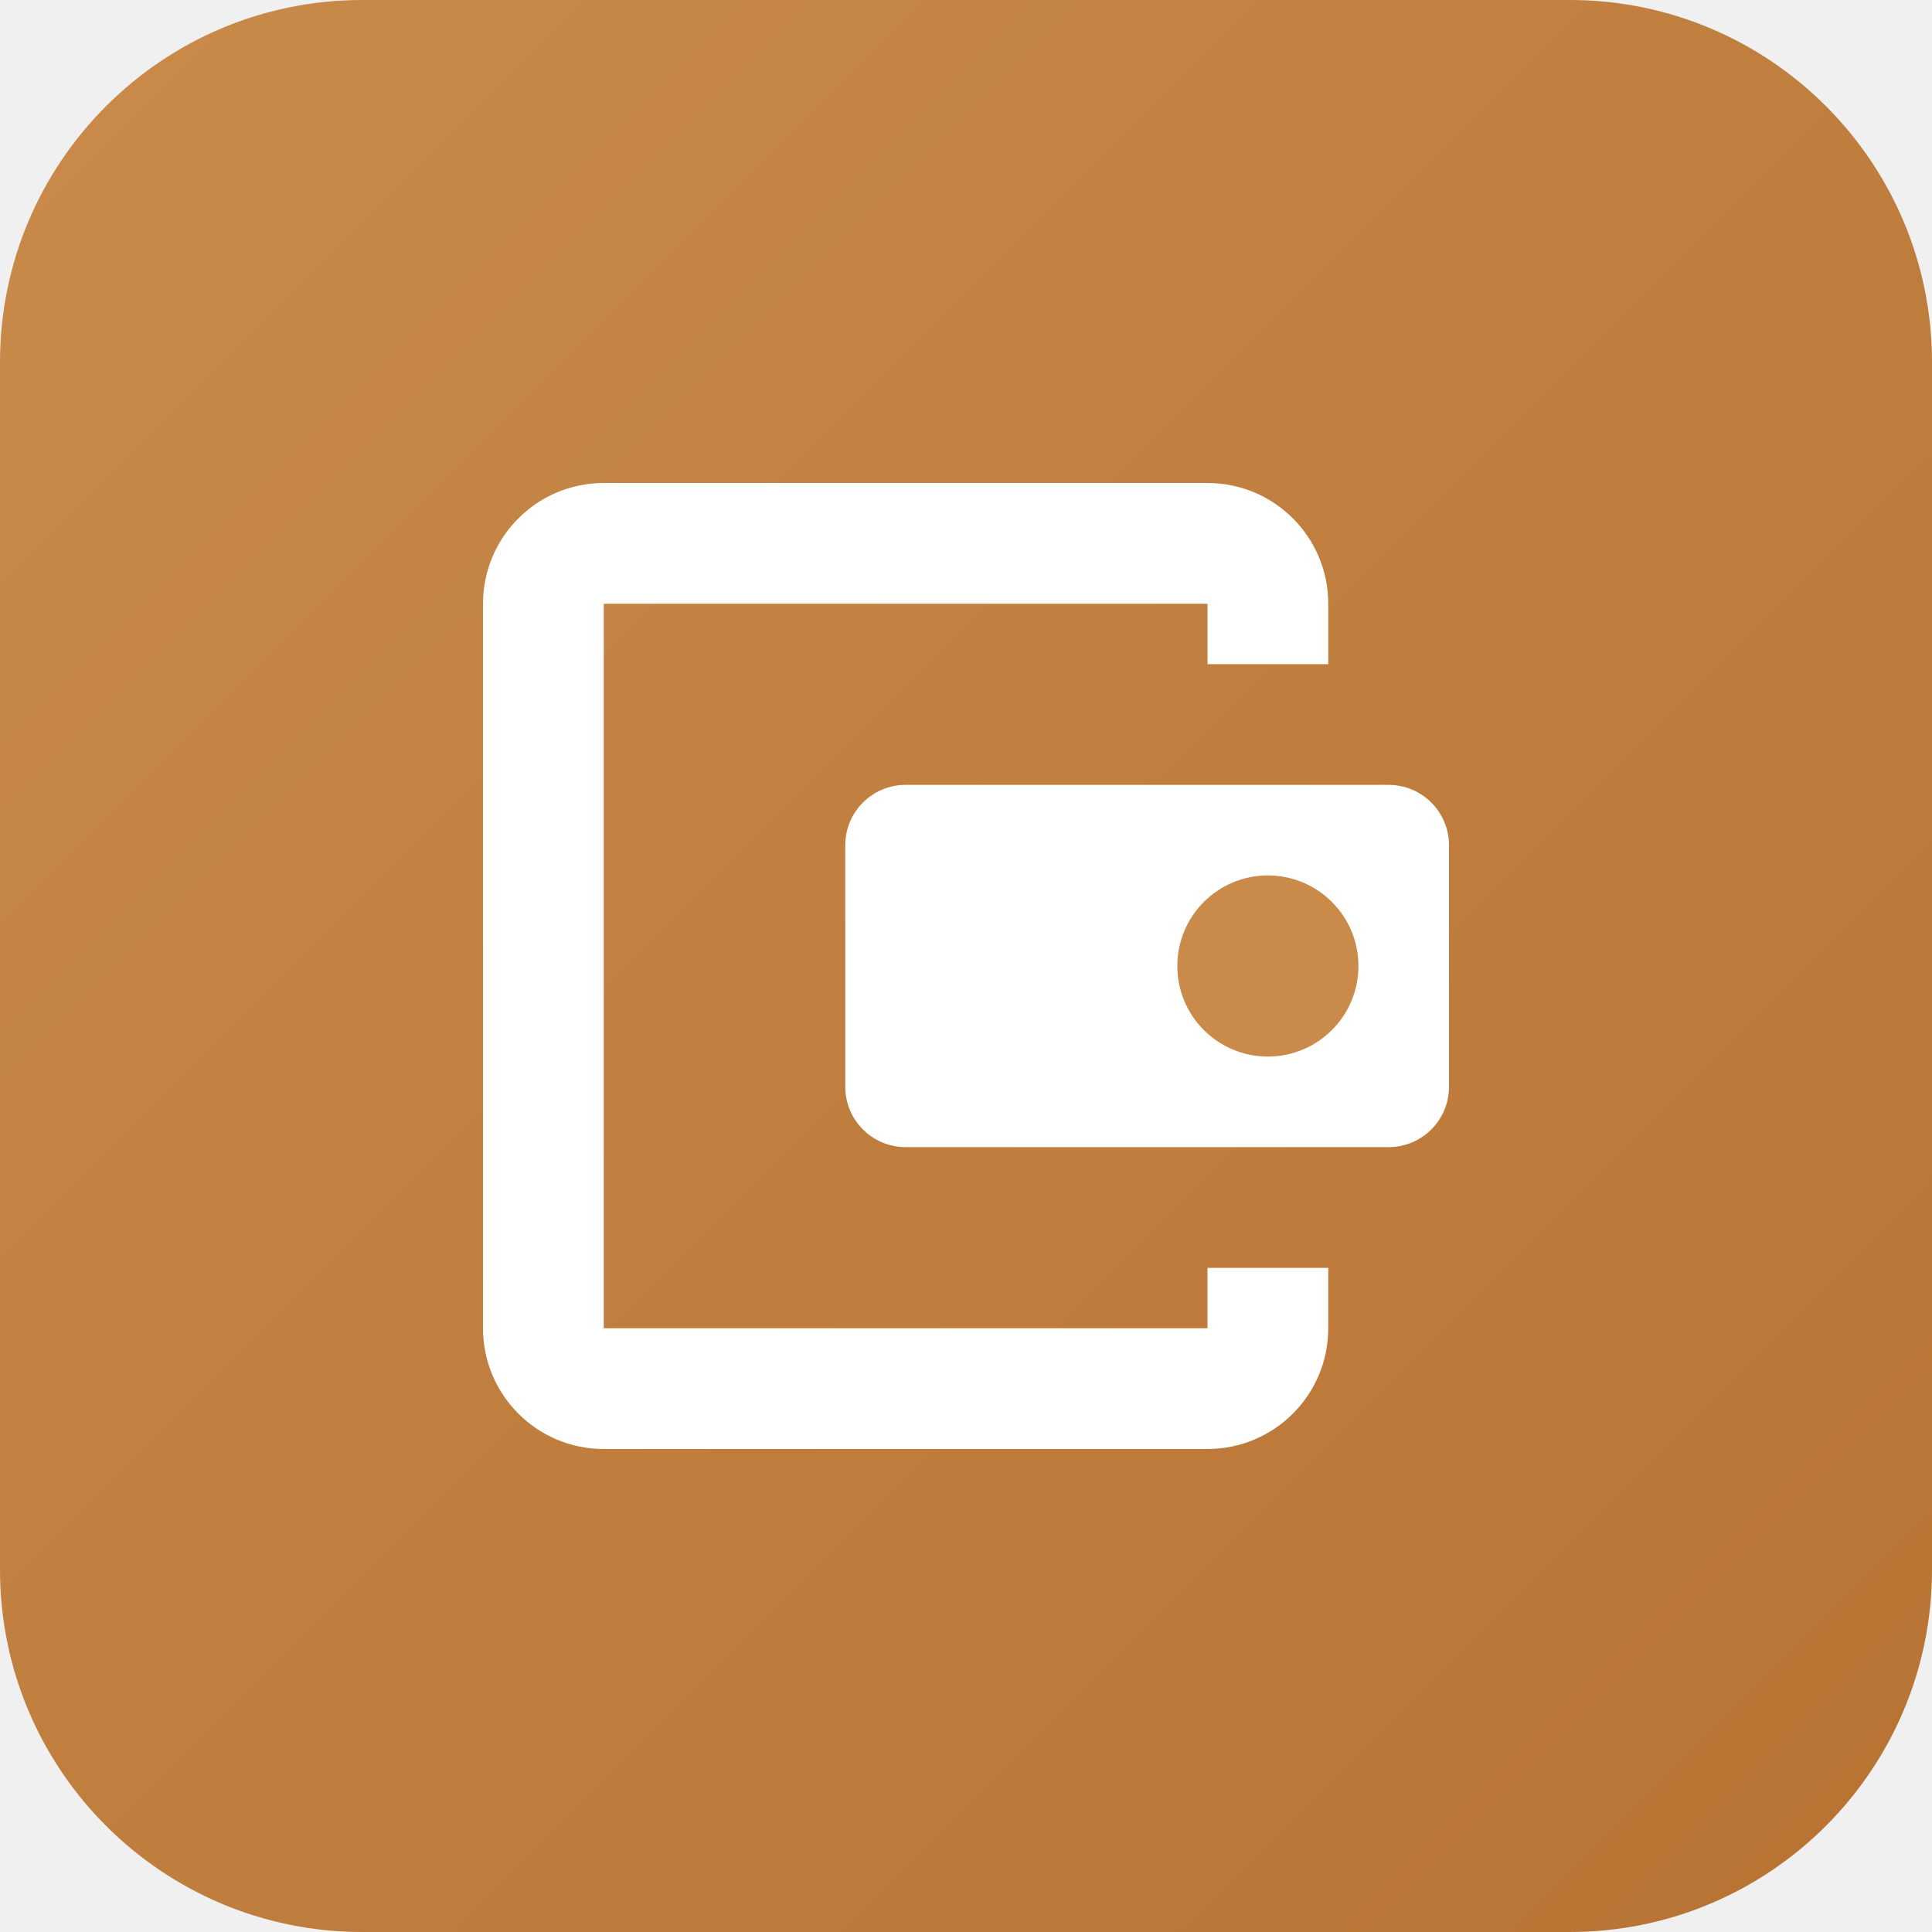
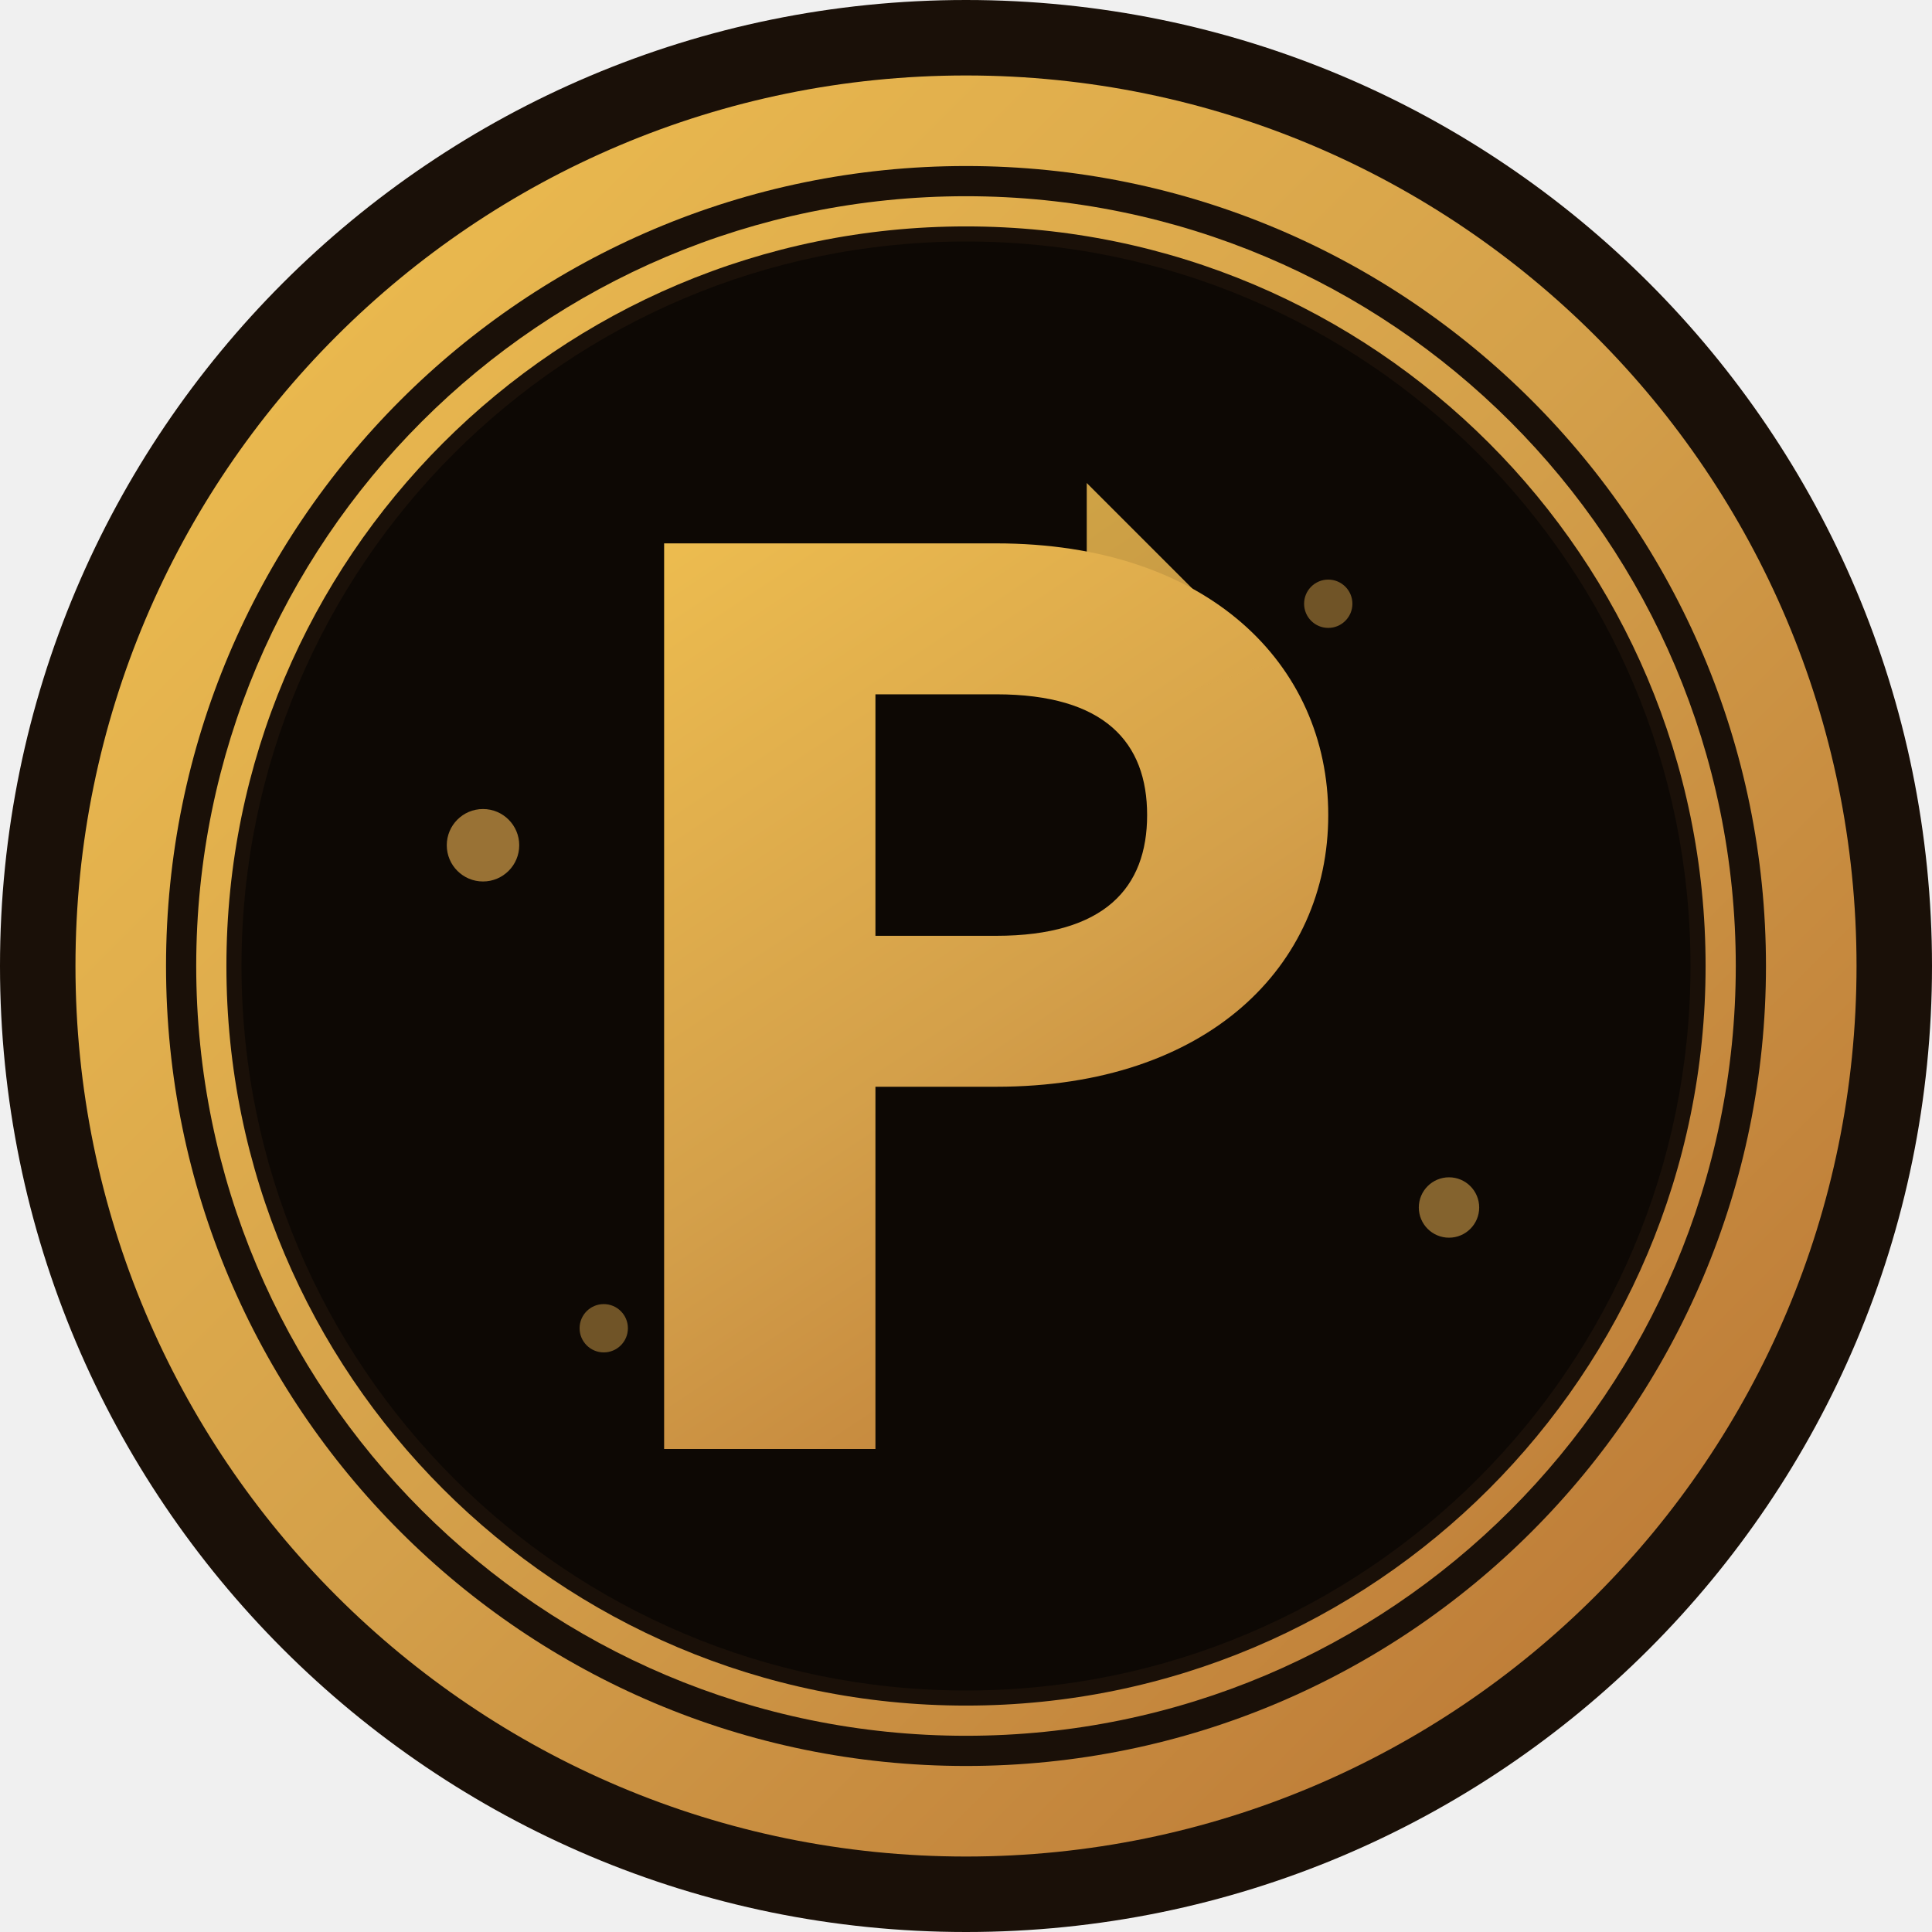
<svg xmlns="http://www.w3.org/2000/svg" viewBox="0 0 32 32" fill="none">
-   <rect width="32" height="32" rx="6" fill="url(#gradient)" />
-   <path d="M8 10a2 2 0 012-2h10a2 2 0 012 2v1h-2V10H10v12h10v-1h2v1a2 2 0 01-2 2H10a2 2 0 01-2-2V10z" fill="#fff" />
-   <rect x="14" y="13" width="10" height="6" rx="1" fill="#fff" />
-   <circle cx="21" cy="16" r="1.5" fill="#c98a4a" />
+   <circle cx="16" cy="16" r="16" fill="#1a1008" />
+   <circle cx="16" cy="16" r="14" fill="none" stroke="url(#ring)" stroke-width="1.5" />
+   <circle cx="16" cy="16" r="12.5" fill="none" stroke="url(#ring)" stroke-width="0.5" />
+   <circle cx="16" cy="16" r="12" fill="#0d0804" />
+   <path d="M11 24V9h5.5c3.5 0 5.5 2 5.5 4.5S20 18 16.5 18H14.5v6H11z" fill="url(#gold)" />
+   <path d="M14.5 11.5v4h2c1.8 0 2.5-0.8 2.5-2s-0.7-2-2.5-2h-2z" fill="#0d0804" />
+   <path d="M18 8l3 3-1.5 0.5L18 10V8z" fill="url(#gold)" opacity="0.9" />
+   <circle cx="8" cy="14" r="0.6" fill="#d4a04a" opacity="0.7" />
+   <circle cx="24" cy="20" r="0.5" fill="#d4a04a" opacity="0.6" />
+   <circle cx="22" cy="10" r="0.4" fill="#d4a04a" opacity="0.5" />
+   <circle cx="10" cy="22" r="0.4" fill="#d4a04a" opacity="0.5" />
  <defs>
-     <linearGradient id="gradient" x1="0" y1="0" x2="32" y2="32" gradientUnits="userSpaceOnUse">
-       <stop offset="0%" stop-color="#c98a4a" />
+     <linearGradient id="gold" x1="10" y1="8" x2="22" y2="26" gradientUnits="userSpaceOnUse">
+       <stop offset="0%" stop-color="#f0c050" />
+       <stop offset="50%" stop-color="#d4a04a" />
+       <stop offset="100%" stop-color="#b87333" />
+     </linearGradient>
+     <linearGradient id="ring" x1="2" y1="2" x2="30" y2="30" gradientUnits="userSpaceOnUse">
+       <stop offset="0%" stop-color="#f0c050" />
+       <stop offset="50%" stop-color="#d4a04a" />
      <stop offset="100%" stop-color="#b87333" />
    </linearGradient>
  </defs>
</svg>
